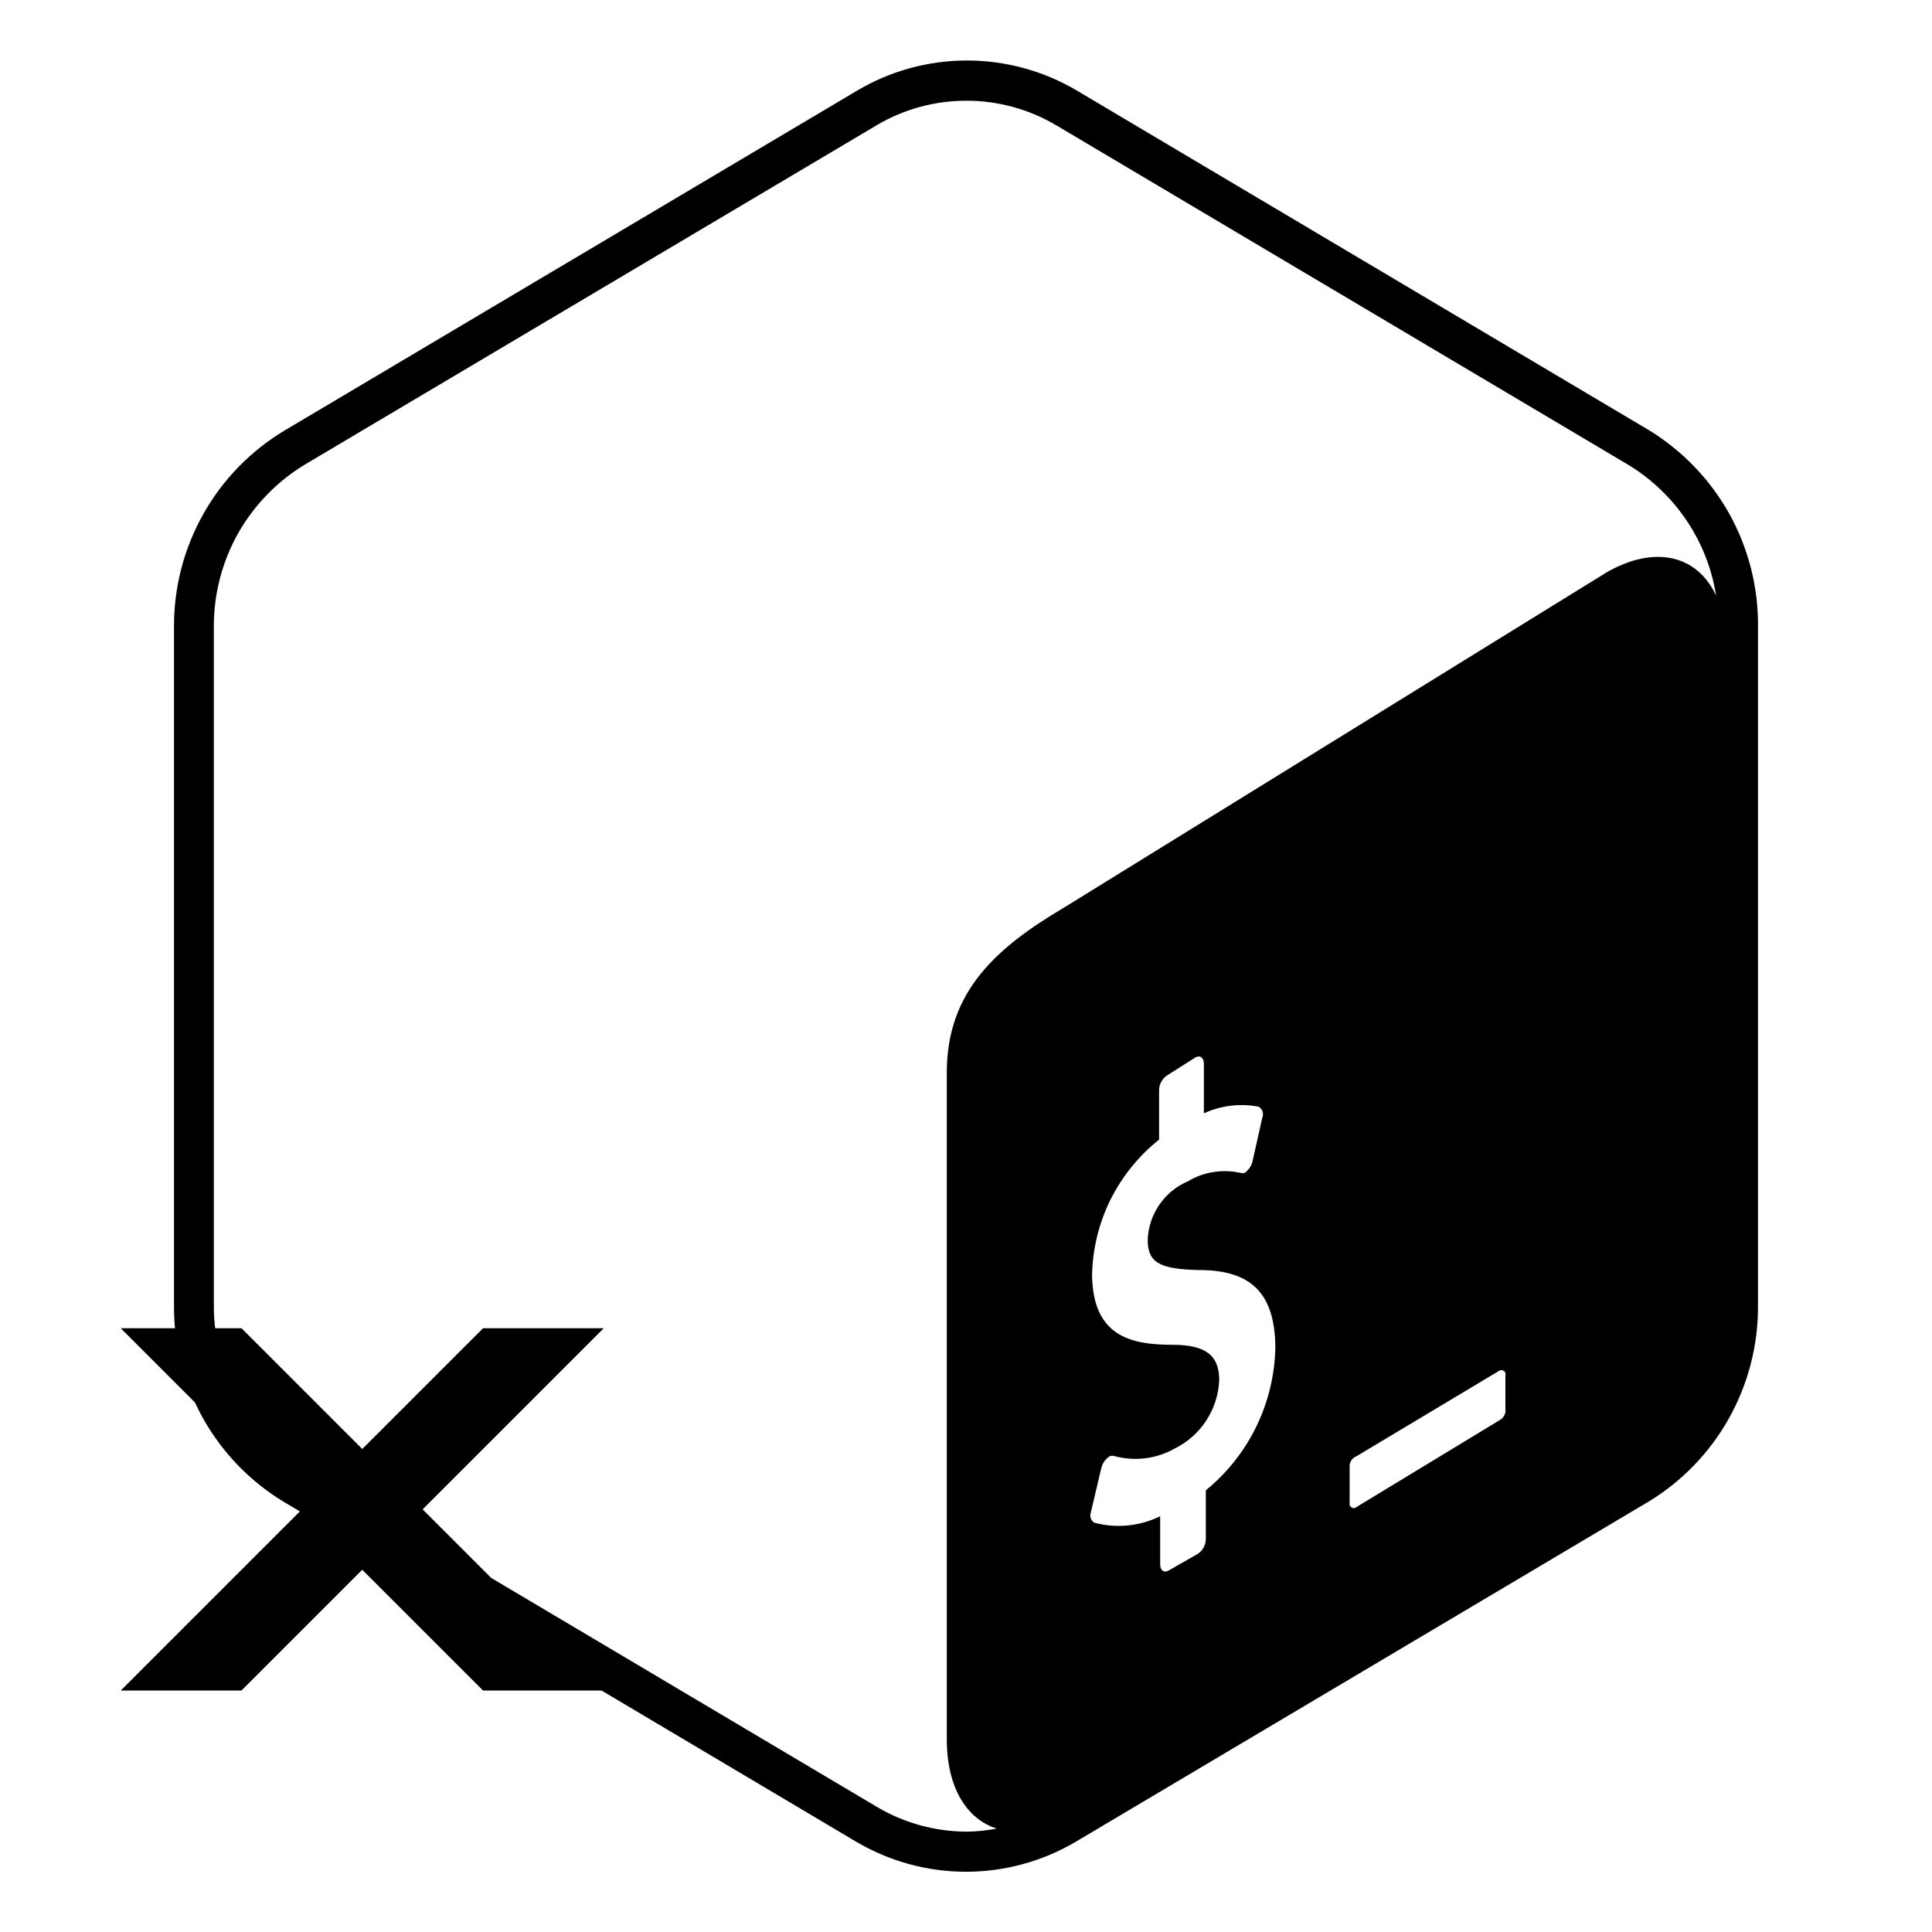
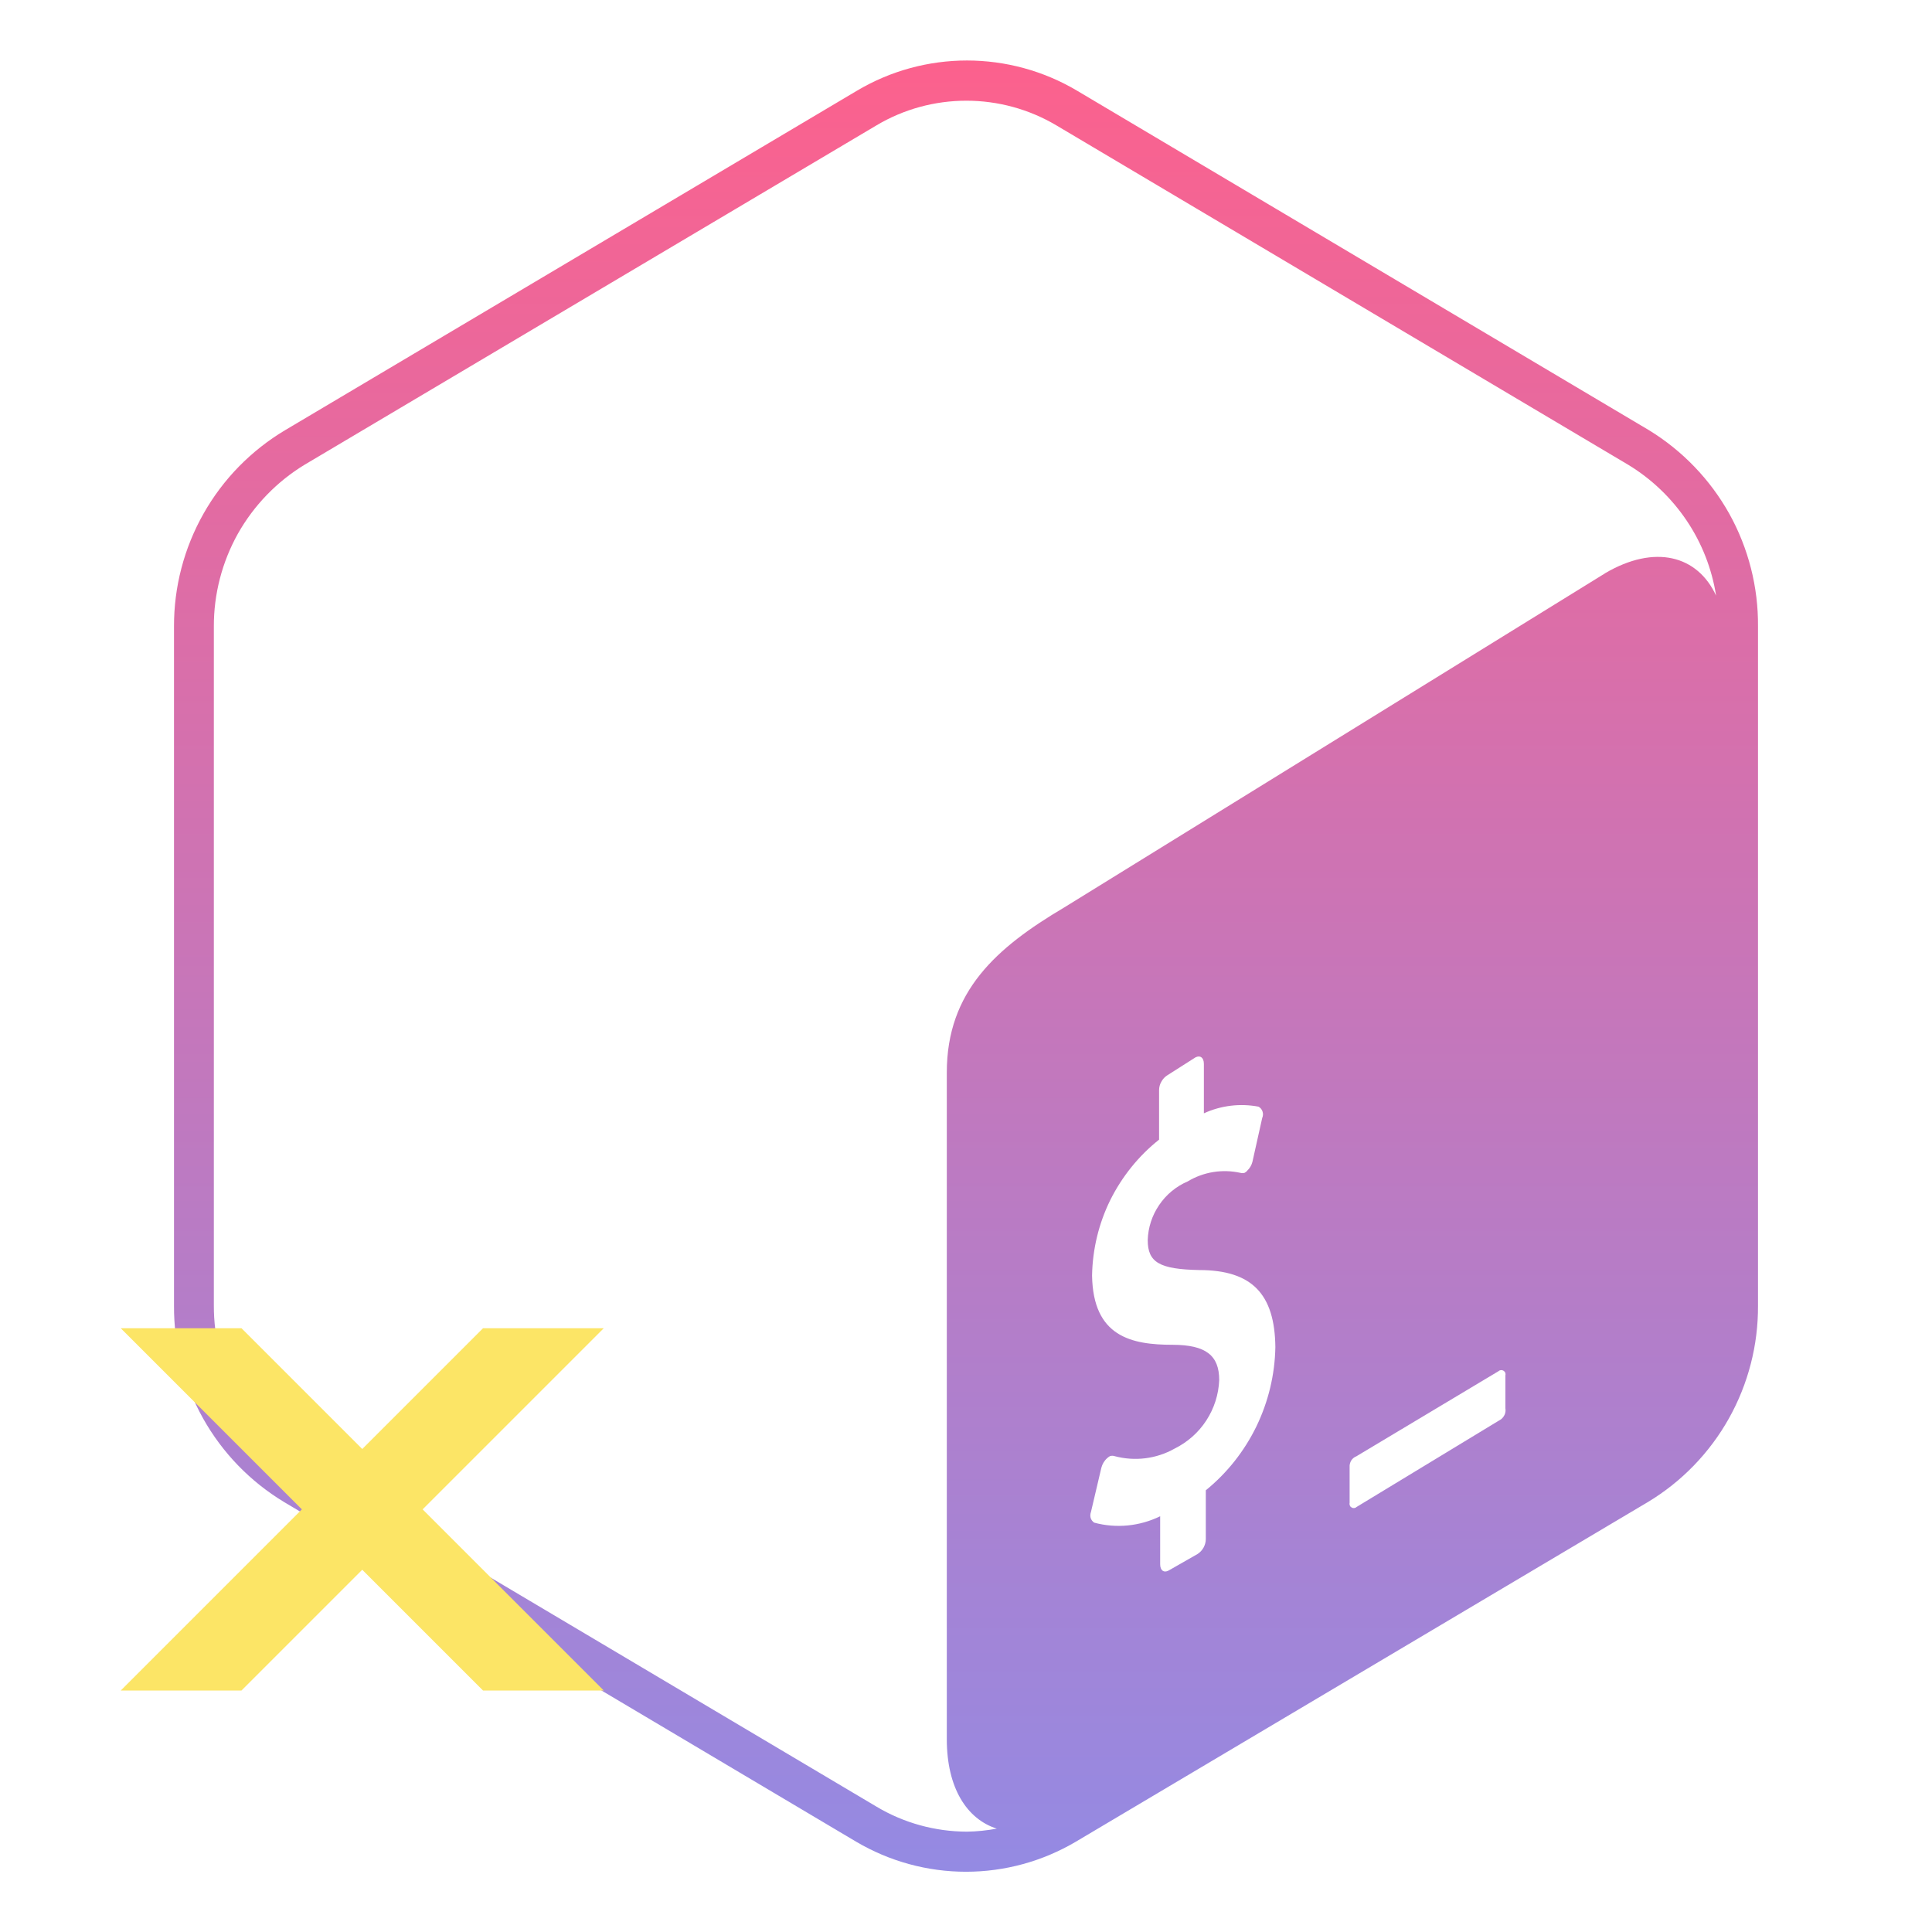
<svg xmlns="http://www.w3.org/2000/svg" viewBox="0 0 16 16">
-   <path d="M13.655 3.562L8.918 0.75C8.643 0.587 8.328 0.501 8.008 0.501C7.688 0.501 7.374 0.587 7.099 0.75L2.362 3.562C2.08 3.73 1.847 3.968 1.686 4.253C1.524 4.539 1.44 4.861 1.441 5.189V10.812C1.439 11.139 1.522 11.461 1.682 11.747C1.842 12.032 2.073 12.271 2.354 12.44L7.09 15.252C7.366 15.415 7.68 15.501 8 15.501C8.32 15.501 8.634 15.415 8.91 15.252L13.646 12.44C13.927 12.271 14.158 12.032 14.318 11.747C14.478 11.461 14.561 11.139 14.559 10.812V5.189C14.562 4.863 14.48 4.541 14.322 4.256C14.163 3.971 13.933 3.732 13.655 3.562ZM9.986 12.342V12.746C9.986 12.771 9.979 12.795 9.967 12.817C9.955 12.838 9.938 12.857 9.917 12.87L9.677 13.007C9.639 13.027 9.608 13.007 9.608 12.954V12.557C9.438 12.64 9.244 12.659 9.062 12.61C9.048 12.601 9.037 12.587 9.032 12.57C9.028 12.554 9.029 12.537 9.035 12.521L9.121 12.155C9.129 12.125 9.145 12.097 9.169 12.076C9.176 12.069 9.184 12.064 9.192 12.059C9.198 12.057 9.205 12.056 9.211 12.056C9.218 12.056 9.224 12.057 9.23 12.059C9.398 12.104 9.576 12.082 9.727 11.997C9.834 11.944 9.925 11.864 9.99 11.764C10.055 11.664 10.092 11.549 10.097 11.429C10.097 11.224 9.985 11.138 9.713 11.137C9.369 11.137 9.052 11.07 9.044 10.563C9.048 10.346 9.099 10.133 9.195 9.938C9.292 9.744 9.429 9.573 9.599 9.438V9.029C9.599 9.004 9.605 8.98 9.618 8.958C9.63 8.936 9.647 8.917 9.669 8.904L9.9 8.757C9.938 8.737 9.97 8.757 9.97 8.811V9.22C10.112 9.155 10.27 9.136 10.423 9.165C10.439 9.174 10.451 9.189 10.456 9.206C10.462 9.224 10.46 9.243 10.453 9.259L10.372 9.622C10.365 9.649 10.351 9.674 10.33 9.694C10.324 9.702 10.316 9.708 10.307 9.713C10.296 9.716 10.284 9.716 10.272 9.713C10.123 9.68 9.967 9.705 9.836 9.784C9.74 9.825 9.658 9.893 9.6 9.979C9.541 10.065 9.508 10.166 9.505 10.27C9.505 10.455 9.603 10.511 9.93 10.518C10.368 10.518 10.557 10.716 10.562 11.156C10.558 11.384 10.504 11.608 10.405 11.813C10.305 12.018 10.163 12.198 9.986 12.342ZM12.467 11.662C12.47 11.68 12.468 11.697 12.462 11.713C12.455 11.729 12.445 11.743 12.431 11.754L11.233 12.481C11.228 12.486 11.221 12.489 11.213 12.489C11.206 12.49 11.199 12.488 11.193 12.484C11.186 12.48 11.181 12.475 11.179 12.468C11.176 12.461 11.175 12.454 11.177 12.447V12.137C11.178 12.121 11.184 12.105 11.193 12.091C11.203 12.078 11.216 12.067 11.232 12.061L12.411 11.355C12.416 11.35 12.424 11.347 12.431 11.347C12.438 11.346 12.445 11.348 12.452 11.352C12.458 11.356 12.463 11.361 12.466 11.368C12.468 11.375 12.469 11.383 12.467 11.39V11.662ZM13.294 4.747L8.812 7.516C8.253 7.847 7.841 8.209 7.841 8.882V14.403C7.841 14.807 8.007 15.065 8.255 15.144C8.173 15.159 8.09 15.168 8.007 15.169C7.743 15.168 7.485 15.097 7.259 14.962L2.522 12.15C2.292 12.011 2.102 11.815 1.971 11.58C1.839 11.346 1.77 11.081 1.771 10.812V5.189C1.77 4.92 1.839 4.655 1.97 4.42C2.102 4.186 2.292 3.989 2.522 3.849L7.259 1.038C7.484 0.904 7.741 0.834 8.003 0.834C8.265 0.834 8.522 0.904 8.748 1.038L13.484 3.849C13.677 3.966 13.842 4.124 13.968 4.311C14.094 4.498 14.177 4.71 14.212 4.933C14.058 4.599 13.704 4.506 13.293 4.747H13.294Z" fill="currentColor" />
-   <g transform="translate(0 0) scale(1 1)" fill="currentColor">
+   <defs>
+     <linearGradient id="xg" x1="0" y1="0" x2="0" y2="1">
+       <stop offset="0%" stop-color="#fc618d" />
+       <stop offset="100%" stop-color="#948ae3" />
+     </linearGradient>
+   </defs>
+   <path d="M13.655 3.562L8.918 0.75C8.643 0.587 8.328 0.501 8.008 0.501C7.688 0.501 7.374 0.587 7.099 0.75L2.362 3.562C2.08 3.73 1.847 3.968 1.686 4.253C1.524 4.539 1.44 4.861 1.441 5.189V10.812C1.439 11.139 1.522 11.461 1.682 11.747C1.842 12.032 2.073 12.271 2.354 12.44L7.09 15.252C7.366 15.415 7.68 15.501 8 15.501C8.32 15.501 8.634 15.415 8.91 15.252L13.646 12.44C13.927 12.271 14.158 12.032 14.318 11.747C14.478 11.461 14.561 11.139 14.559 10.812V5.189C14.562 4.863 14.48 4.541 14.322 4.256C14.163 3.971 13.933 3.732 13.655 3.562ZM9.986 12.342V12.746C9.986 12.771 9.979 12.795 9.967 12.817C9.955 12.838 9.938 12.857 9.917 12.87L9.677 13.007C9.639 13.027 9.608 13.007 9.608 12.954V12.557C9.438 12.64 9.244 12.659 9.062 12.61C9.048 12.601 9.037 12.587 9.032 12.57C9.028 12.554 9.029 12.537 9.035 12.521L9.121 12.155C9.129 12.125 9.145 12.097 9.169 12.076C9.176 12.069 9.184 12.064 9.192 12.059C9.198 12.057 9.205 12.056 9.211 12.056C9.218 12.056 9.224 12.057 9.23 12.059C9.398 12.104 9.576 12.082 9.727 11.997C9.834 11.944 9.925 11.864 9.99 11.764C10.055 11.664 10.092 11.549 10.097 11.429C10.097 11.224 9.985 11.138 9.713 11.137C9.369 11.137 9.052 11.07 9.044 10.563C9.048 10.346 9.099 10.133 9.195 9.938C9.292 9.744 9.429 9.573 9.599 9.438V9.029C9.599 9.004 9.605 8.98 9.618 8.958C9.63 8.936 9.647 8.917 9.669 8.904L9.9 8.757C9.938 8.737 9.97 8.757 9.97 8.811V9.22C10.112 9.155 10.27 9.136 10.423 9.165C10.439 9.174 10.451 9.189 10.456 9.206C10.462 9.224 10.46 9.243 10.453 9.259L10.372 9.622C10.365 9.649 10.351 9.674 10.33 9.694C10.324 9.702 10.316 9.708 10.307 9.713C10.296 9.716 10.284 9.716 10.272 9.713C10.123 9.68 9.967 9.705 9.836 9.784C9.74 9.825 9.658 9.893 9.6 9.979C9.541 10.065 9.508 10.166 9.505 10.27C9.505 10.455 9.603 10.511 9.93 10.518C10.368 10.518 10.557 10.716 10.562 11.156C10.558 11.384 10.504 11.608 10.405 11.813C10.305 12.018 10.163 12.198 9.986 12.342ZM12.467 11.662C12.47 11.68 12.468 11.697 12.462 11.713C12.455 11.729 12.445 11.743 12.431 11.754L11.233 12.481C11.228 12.486 11.221 12.489 11.213 12.489C11.206 12.49 11.199 12.488 11.193 12.484C11.186 12.48 11.181 12.475 11.179 12.468C11.176 12.461 11.175 12.454 11.177 12.447V12.137C11.178 12.121 11.184 12.105 11.193 12.091C11.203 12.078 11.216 12.067 11.232 12.061L12.411 11.355C12.416 11.35 12.424 11.347 12.431 11.347C12.438 11.346 12.445 11.348 12.452 11.352C12.458 11.356 12.463 11.361 12.466 11.368C12.468 11.375 12.469 11.383 12.467 11.39V11.662ZM13.294 4.747L8.812 7.516C8.253 7.847 7.841 8.209 7.841 8.882V14.403C7.841 14.807 8.007 15.065 8.255 15.144C8.173 15.159 8.09 15.168 8.007 15.169C7.743 15.168 7.485 15.097 7.259 14.962L2.522 12.15C2.292 12.011 2.102 11.815 1.971 11.58C1.839 11.346 1.77 11.081 1.771 10.812V5.189C1.77 4.92 1.839 4.655 1.97 4.42C2.102 4.186 2.292 3.989 2.522 3.849L7.259 1.038C7.484 0.904 7.741 0.834 8.003 0.834C8.265 0.834 8.522 0.904 8.748 1.038L13.484 3.849C13.677 3.966 13.842 4.124 13.968 4.311C14.094 4.498 14.177 4.71 14.212 4.933C14.058 4.599 13.704 4.506 13.293 4.747H13.294Z" fill="url(#xg)" />
+   <g transform="translate(0 0) scale(1 1)" fill="#fce566">
    <path d="M1 11 L2 11 L5 14 L4 14 Z" />
    <path d="M4 11 L5 11 L2 14 L1 14 Z" />
  </g>
</svg>
